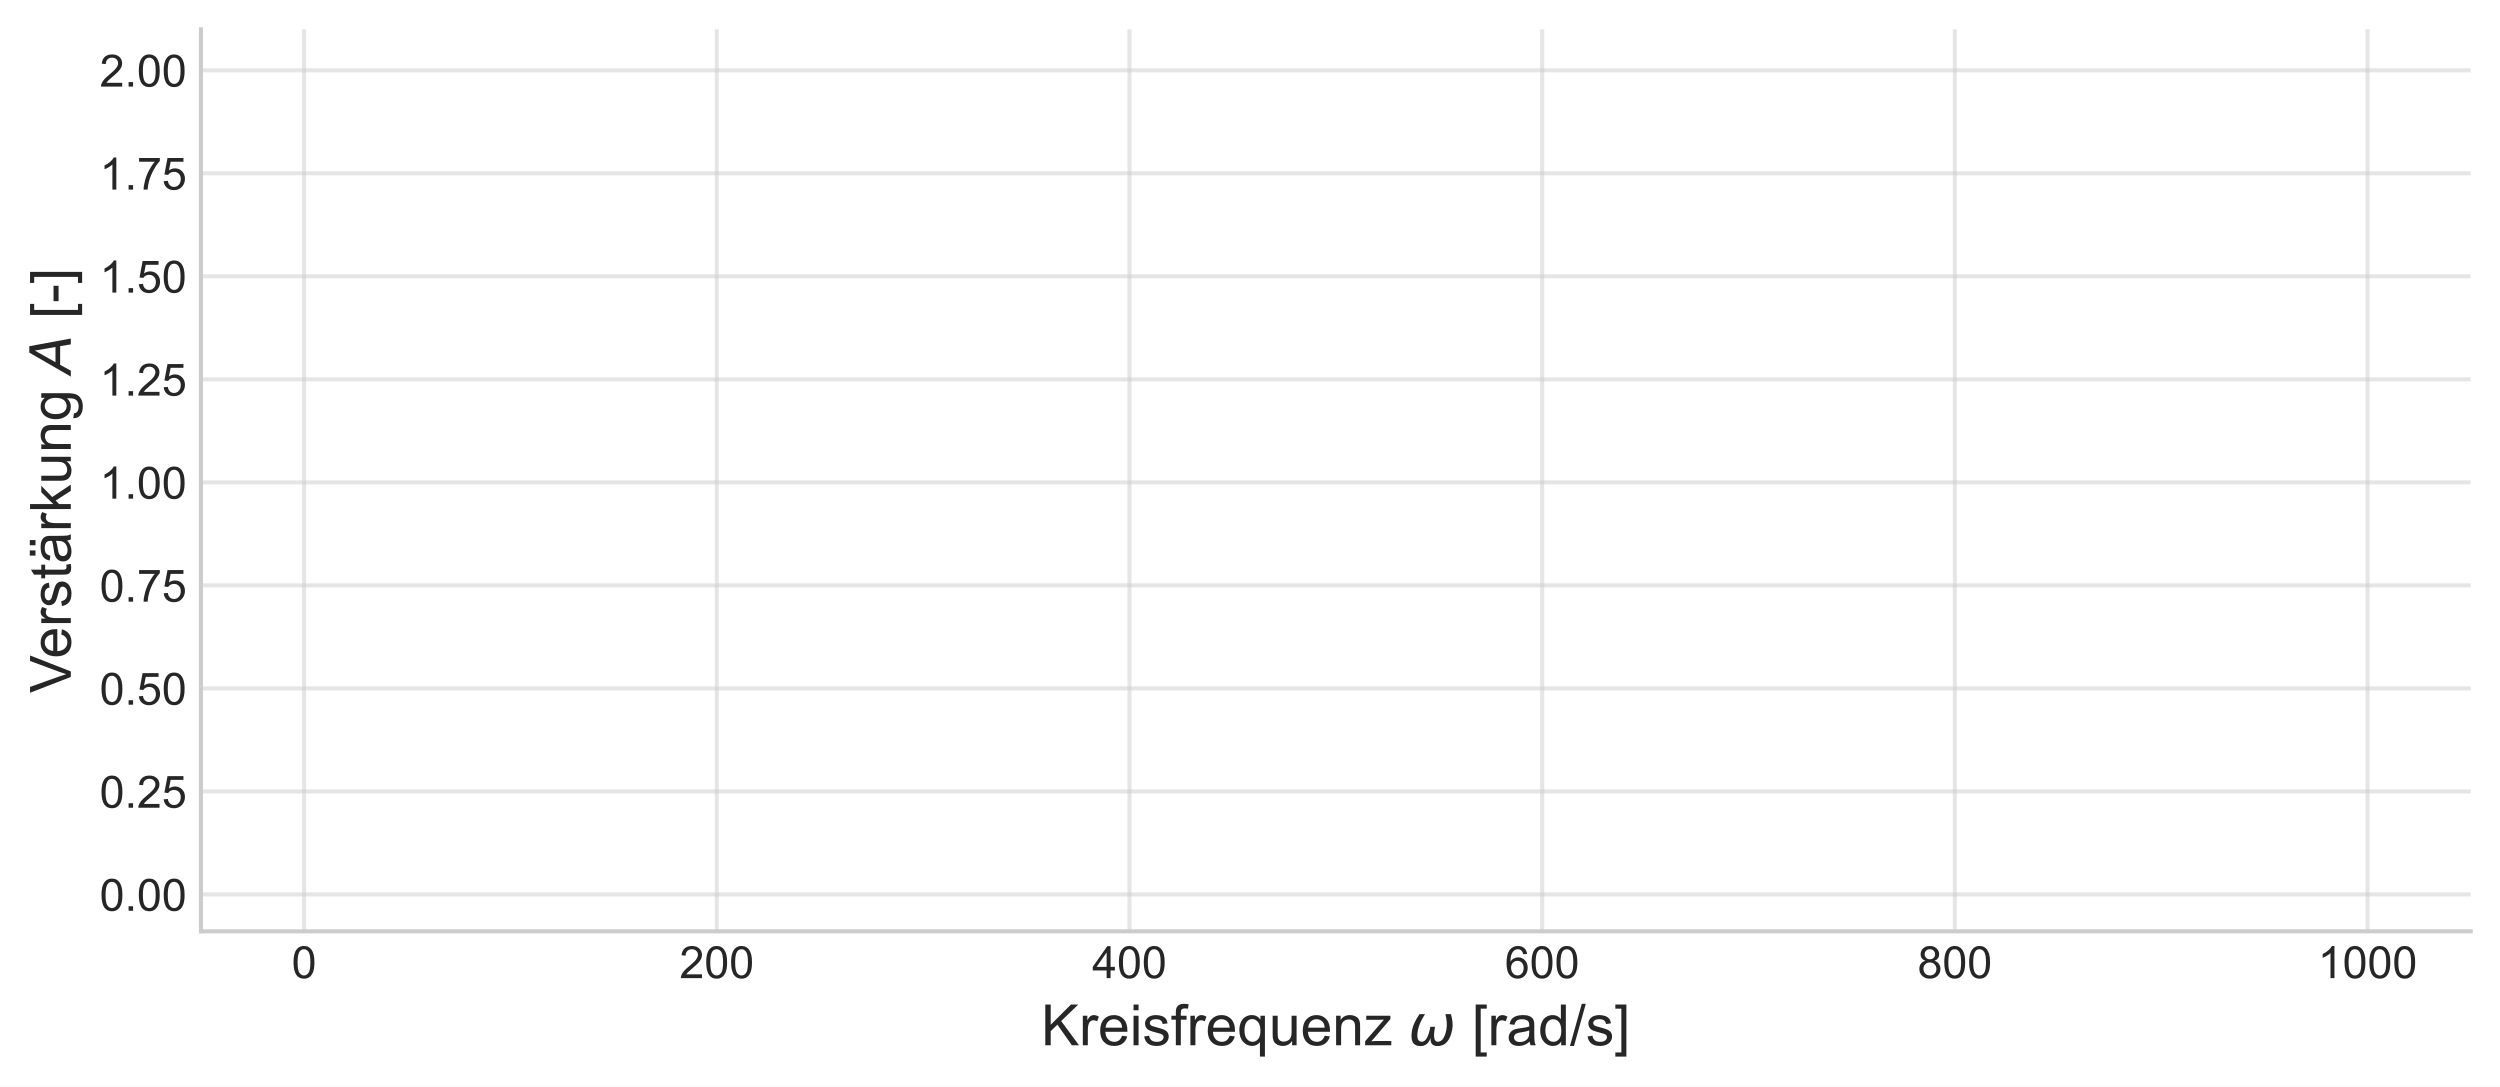
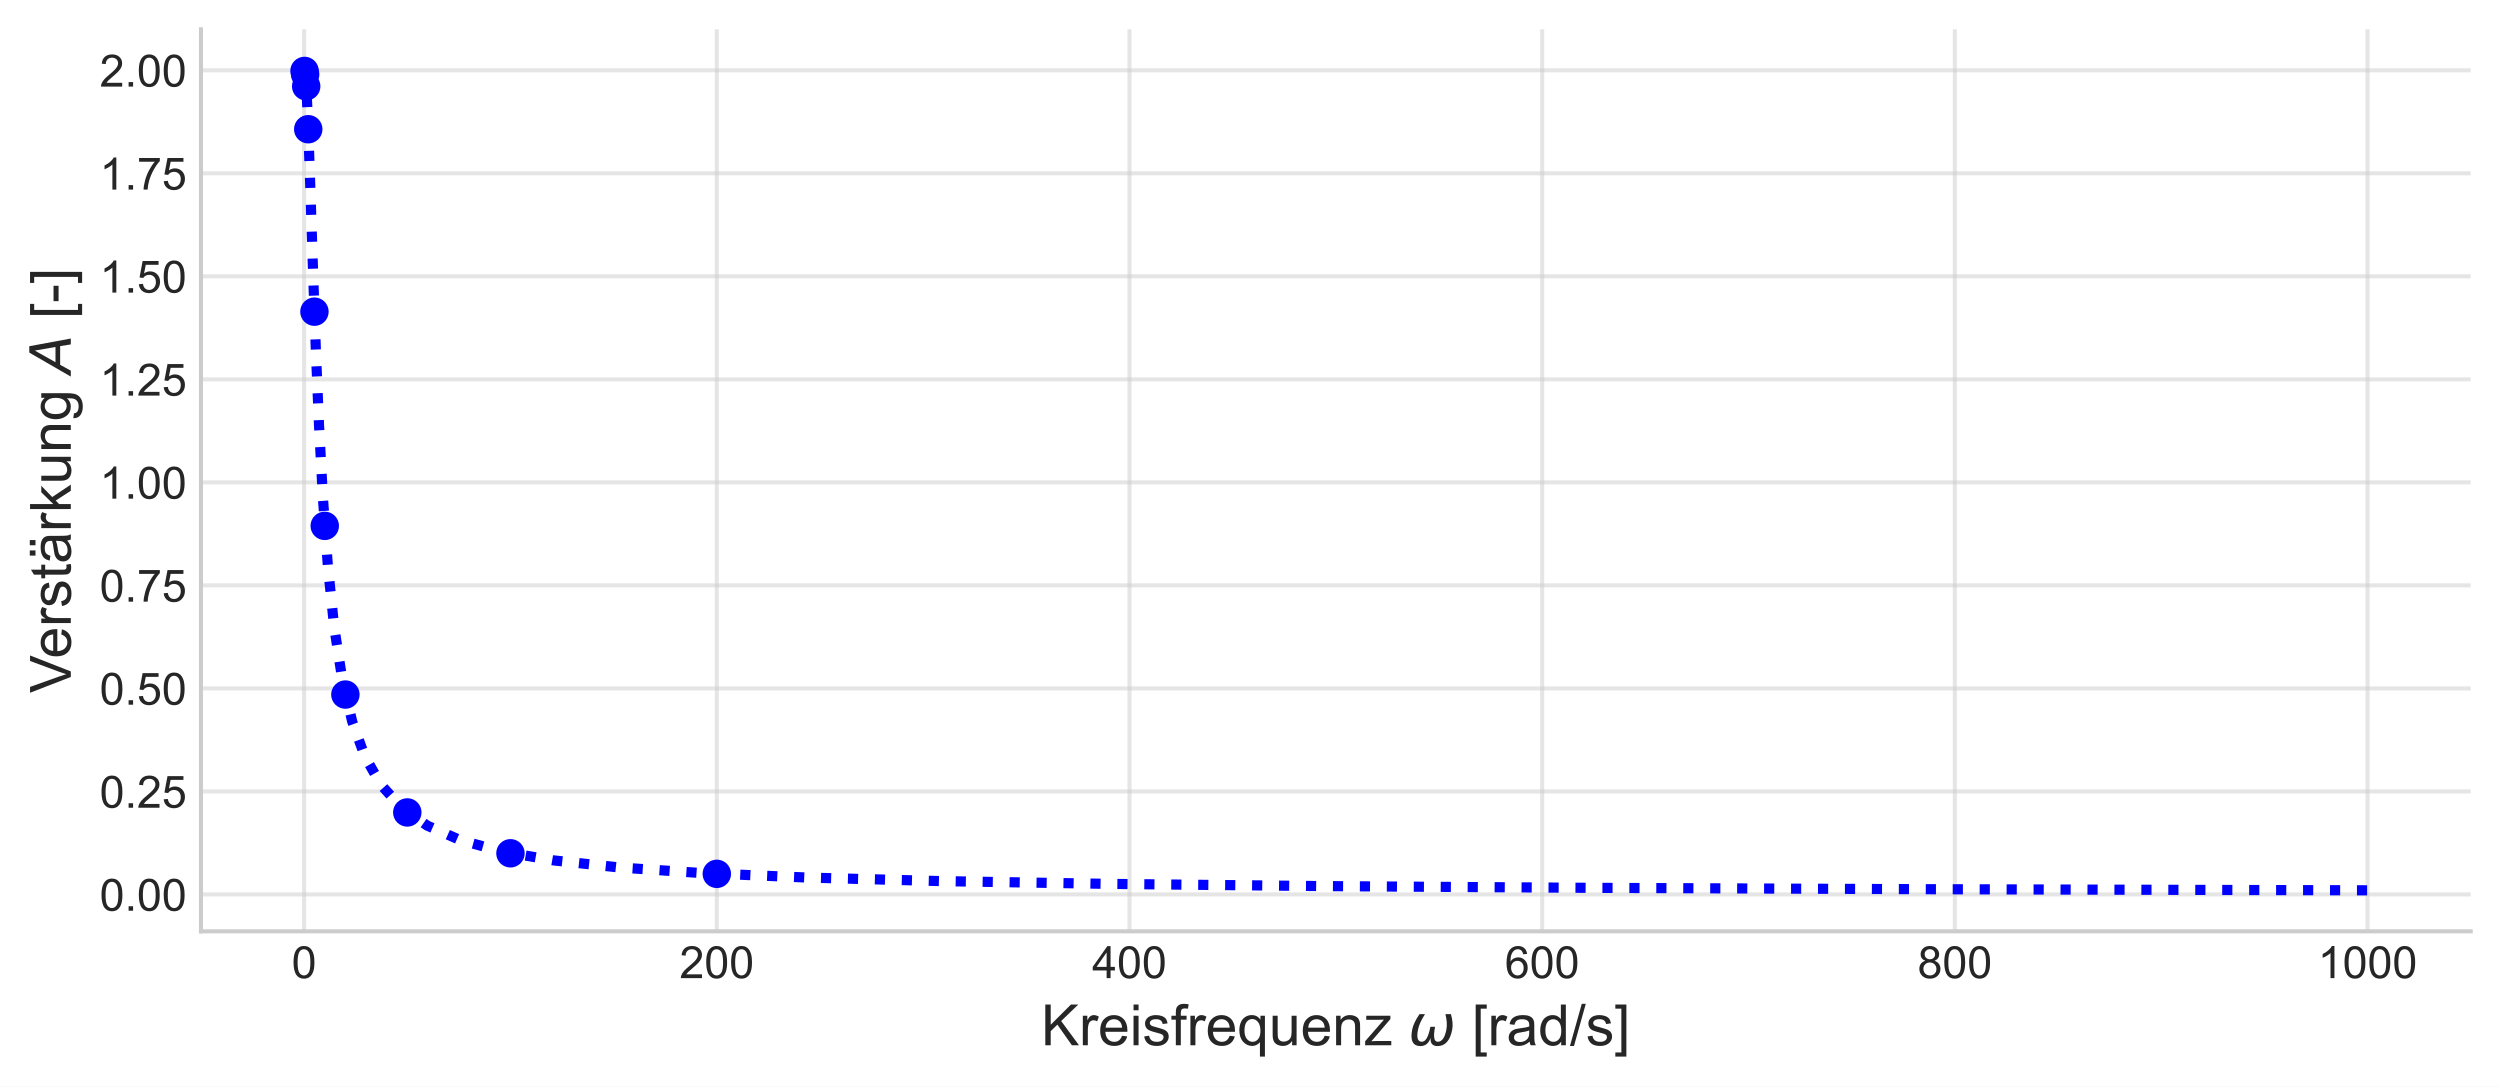
<svg xmlns="http://www.w3.org/2000/svg" xmlns:xlink="http://www.w3.org/1999/xlink" width="614.607pt" height="267.15pt" viewBox="0 0 614.607 267.15" version="1.1">
  <defs>
    <style type="text/css">*{stroke-linejoin: round; stroke-linecap: butt}</style>
  </defs>
  <g id="figure_1">
    <g id="patch_1">
      <path d="M 0 267.15  L 614.607 267.15  L 614.607 0  L 0 0  z " style="fill: #ffffff" />
    </g>
    <g id="axes_1">
      <g id="patch_2">
        <path d="M 49.407 228.96  L 607.407 228.96  L 607.407 7.2  L 49.407 7.2  z " style="fill: #ffffff" />
      </g>
      <g id="matplotlib.axis_1">
        <g id="xtick_1">
          <g id="line2d_1">
-             <path d="M 74.766 228.96  L 74.766 7.2  " clip-path="url(#p10d779b379)" style="fill: none; stroke: #cccccc; stroke-opacity: 0.5; stroke-linecap: round" />
+             <path d="M 74.766 228.96  L 74.766 7.2  " clip-path="url(#pabcff4f05e)" style="fill: none; stroke: #cccccc; stroke-opacity: 0.5; stroke-linecap: round" />
          </g>
          <g id="line2d_2" />
          <g id="text_1">
            <g style="fill: #262626" transform="translate(71.70708 240.4683) scale(0.11 -0.11)">
              <defs>
                <path id="ArialMT-13" d="M 266 2259  Q 266 3072 433 3567  Q 600 4063 929 4331  Q 1259 4600 1759 4600  Q 2128 4600 2406 4451  Q 2684 4303 2865 4023  Q 3047 3744 3150 3342  Q 3253 2941 3253 2259  Q 3253 1453 3087 958  Q 2922 463 2592 192  Q 2263 -78 1759 -78  Q 1097 -78 719 397  Q 266 969 266 2259  z M 844 2259  Q 844 1131 1108 757  Q 1372 384 1759 384  Q 2147 384 2411 759  Q 2675 1134 2675 2259  Q 2675 3391 2411 3762  Q 2147 4134 1753 4134  Q 1366 4134 1134 3806  Q 844 3388 844 2259  z " transform="scale(0.015625)" />
              </defs>
              <use xlink:href="#ArialMT-13" />
            </g>
          </g>
        </g>
        <g id="xtick_2">
          <g id="line2d_3">
-             <path d="M 176.221 228.96  L 176.221 7.2  " clip-path="url(#p10d779b379)" style="fill: none; stroke: #cccccc; stroke-opacity: 0.5; stroke-linecap: round" />
+             <path d="M 176.221 228.96  L 176.221 7.2  " clip-path="url(#pabcff4f05e)" style="fill: none; stroke: #cccccc; stroke-opacity: 0.5; stroke-linecap: round" />
          </g>
          <g id="line2d_4" />
          <g id="text_2">
            <g style="fill: #262626" transform="translate(167.0456 240.4683) scale(0.11 -0.11)">
              <defs>
                <path id="ArialMT-15" d="M 3222 541  L 3222 0  L 194 0  Q 188 203 259 391  Q 375 700 629 1000  Q 884 1300 1366 1694  Q 2113 2306 2375 2664  Q 2638 3022 2638 3341  Q 2638 3675 2398 3904  Q 2159 4134 1775 4134  Q 1369 4134 1125 3890  Q 881 3647 878 3216  L 300 3275  Q 359 3922 746 4261  Q 1134 4600 1788 4600  Q 2447 4600 2831 4234  Q 3216 3869 3216 3328  Q 3216 3053 3103 2787  Q 2991 2522 2730 2228  Q 2469 1934 1863 1422  Q 1356 997 1212 845  Q 1069 694 975 541  L 3222 541  z " transform="scale(0.015625)" />
              </defs>
              <use xlink:href="#ArialMT-15" />
              <use xlink:href="#ArialMT-13" transform="translate(55.60938 0)" />
              <use xlink:href="#ArialMT-13" transform="translate(111.2188 0)" />
            </g>
          </g>
        </g>
        <g id="xtick_3">
          <g id="line2d_5">
-             <path d="M 277.677 228.96  L 277.677 7.2  " clip-path="url(#p10d779b379)" style="fill: none; stroke: #cccccc; stroke-opacity: 0.5; stroke-linecap: round" />
+             <path d="M 277.677 228.96  L 277.677 7.2  " clip-path="url(#pabcff4f05e)" style="fill: none; stroke: #cccccc; stroke-opacity: 0.5; stroke-linecap: round" />
          </g>
          <g id="line2d_6" />
          <g id="text_3">
            <g style="fill: #262626" transform="translate(268.5012 240.4683) scale(0.11 -0.11)">
              <defs>
                <path id="ArialMT-17" d="M 2069 0  L 2069 1097  L 81 1097  L 81 1613  L 2172 4581  L 2631 4581  L 2631 1613  L 3250 1613  L 3250 1097  L 2631 1097  L 2631 0  L 2069 0  z M 2069 1613  L 2069 3678  L 634 1613  L 2069 1613  z " transform="scale(0.015625)" />
              </defs>
              <use xlink:href="#ArialMT-17" />
              <use xlink:href="#ArialMT-13" transform="translate(55.60938 0)" />
              <use xlink:href="#ArialMT-13" transform="translate(111.2188 0)" />
            </g>
          </g>
        </g>
        <g id="xtick_4">
          <g id="line2d_7">
-             <path d="M 379.132 228.96  L 379.132 7.2  " clip-path="url(#p10d779b379)" style="fill: none; stroke: #cccccc; stroke-opacity: 0.5; stroke-linecap: round" />
+             <path d="M 379.132 228.96  L 379.132 7.2  " clip-path="url(#pabcff4f05e)" style="fill: none; stroke: #cccccc; stroke-opacity: 0.5; stroke-linecap: round" />
          </g>
          <g id="line2d_8" />
          <g id="text_4">
            <g style="fill: #262626" transform="translate(369.9567 240.4683) scale(0.11 -0.11)">
              <defs>
                <path id="ArialMT-19" d="M 3184 3459  L 2625 3416  Q 2550 3747 2413 3897  Q 2184 4138 1850 4138  Q 1581 4138 1378 3988  Q 1113 3794 959 3422  Q 806 3050 800 2363  Q 1003 2672 1297 2822  Q 1591 2972 1913 2972  Q 2475 2972 2870 2558  Q 3266 2144 3266 1488  Q 3266 1056 3080 686  Q 2894 316 2569 119  Q 2244 -78 1831 -78  Q 1128 -78 684 439  Q 241 956 241 2144  Q 241 3472 731 4075  Q 1159 4600 1884 4600  Q 2425 4600 2770 4297  Q 3116 3994 3184 3459  z M 888 1484  Q 888 1194 1011 928  Q 1134 663 1356 523  Q 1578 384 1822 384  Q 2178 384 2434 671  Q 2691 959 2691 1453  Q 2691 1928 2437 2201  Q 2184 2475 1800 2475  Q 1419 2475 1153 2201  Q 888 1928 888 1484  z " transform="scale(0.015625)" />
              </defs>
              <use xlink:href="#ArialMT-19" />
              <use xlink:href="#ArialMT-13" transform="translate(55.60938 0)" />
              <use xlink:href="#ArialMT-13" transform="translate(111.2188 0)" />
            </g>
          </g>
        </g>
        <g id="xtick_5">
          <g id="line2d_9">
-             <path d="M 480.588 228.96  L 480.588 7.2  " clip-path="url(#p10d779b379)" style="fill: none; stroke: #cccccc; stroke-opacity: 0.5; stroke-linecap: round" />
+             <path d="M 480.588 228.96  L 480.588 7.2  " clip-path="url(#pabcff4f05e)" style="fill: none; stroke: #cccccc; stroke-opacity: 0.5; stroke-linecap: round" />
          </g>
          <g id="line2d_10" />
          <g id="text_5">
            <g style="fill: #262626" transform="translate(471.4123 240.4683) scale(0.11 -0.11)">
              <defs>
                <path id="ArialMT-1b" d="M 1131 2484  Q 781 2613 612 2850  Q 444 3088 444 3419  Q 444 3919 803 4259  Q 1163 4600 1759 4600  Q 2359 4600 2725 4251  Q 3091 3903 3091 3403  Q 3091 3084 2923 2848  Q 2756 2613 2416 2484  Q 2838 2347 3058 2040  Q 3278 1734 3278 1309  Q 3278 722 2862 322  Q 2447 -78 1769 -78  Q 1091 -78 675 323  Q 259 725 259 1325  Q 259 1772 486 2073  Q 713 2375 1131 2484  z M 1019 3438  Q 1019 3113 1228 2906  Q 1438 2700 1772 2700  Q 2097 2700 2305 2904  Q 2513 3109 2513 3406  Q 2513 3716 2298 3927  Q 2084 4138 1766 4138  Q 1444 4138 1231 3931  Q 1019 3725 1019 3438  z M 838 1322  Q 838 1081 952 856  Q 1066 631 1291 507  Q 1516 384 1775 384  Q 2178 384 2440 643  Q 2703 903 2703 1303  Q 2703 1709 2433 1975  Q 2163 2241 1756 2241  Q 1359 2241 1098 1978  Q 838 1716 838 1322  z " transform="scale(0.015625)" />
              </defs>
              <use xlink:href="#ArialMT-1b" />
              <use xlink:href="#ArialMT-13" transform="translate(55.60938 0)" />
              <use xlink:href="#ArialMT-13" transform="translate(111.2188 0)" />
            </g>
          </g>
        </g>
        <g id="xtick_6">
          <g id="line2d_11">
-             <path d="M 582.043 228.96  L 582.043 7.2  " clip-path="url(#p10d779b379)" style="fill: none; stroke: #cccccc; stroke-opacity: 0.5; stroke-linecap: round" />
+             <path d="M 582.043 228.96  L 582.043 7.2  " clip-path="url(#pabcff4f05e)" style="fill: none; stroke: #cccccc; stroke-opacity: 0.5; stroke-linecap: round" />
          </g>
          <g id="line2d_12" />
          <g id="text_6">
            <g style="fill: #262626" transform="translate(569.8093 240.4683) scale(0.11 -0.11)">
              <defs>
                <path id="ArialMT-14" d="M 2384 0  L 1822 0  L 1822 3584  Q 1619 3391 1289 3197  Q 959 3003 697 2906  L 697 3450  Q 1169 3672 1522 3987  Q 1875 4303 2022 4600  L 2384 4600  L 2384 0  z " transform="scale(0.015625)" />
              </defs>
              <use xlink:href="#ArialMT-14" />
              <use xlink:href="#ArialMT-13" transform="translate(55.60938 0)" />
              <use xlink:href="#ArialMT-13" transform="translate(111.2188 0)" />
              <use xlink:href="#ArialMT-13" transform="translate(166.8281 0)" />
            </g>
          </g>
        </g>
        <g id="text_7">
          <g style="fill: #262626" transform="translate(255.957 257.0032) scale(0.14 -0.14)">
            <defs>
              <path id="ArialMT-2e" d="M 469 0  L 469 4581  L 1075 4581  L 1075 2309  L 3350 4581  L 4172 4581  L 2250 2725  L 4256 0  L 3456 0  L 1825 2319  L 1075 1588  L 1075 0  L 469 0  z " transform="scale(0.015625)" />
              <path id="ArialMT-55" d="M 416 0  L 416 3319  L 922 3319  L 922 2816  Q 1116 3169 1280 3281  Q 1444 3394 1641 3394  Q 1925 3394 2219 3213  L 2025 2691  Q 1819 2813 1613 2813  Q 1428 2813 1281 2702  Q 1134 2591 1072 2394  Q 978 2094 978 1738  L 978 0  L 416 0  z " transform="scale(0.015625)" />
              <path id="ArialMT-48" d="M 2694 1069  L 3275 997  Q 3138 488 2766 206  Q 2394 -75 1816 -75  Q 1088 -75 661 373  Q 234 822 234 1631  Q 234 2469 665 2931  Q 1097 3394 1784 3394  Q 2450 3394 2872 2941  Q 3294 2488 3294 1666  Q 3294 1616 3291 1516  L 816 1516  Q 847 969 1125 678  Q 1403 388 1819 388  Q 2128 388 2347 550  Q 2566 713 2694 1069  z M 847 1978  L 2700 1978  Q 2663 2397 2488 2606  Q 2219 2931 1791 2931  Q 1403 2931 1139 2672  Q 875 2413 847 1978  z " transform="scale(0.015625)" />
              <path id="ArialMT-4c" d="M 425 3934  L 425 4581  L 988 4581  L 988 3934  L 425 3934  z M 425 0  L 425 3319  L 988 3319  L 988 0  L 425 0  z " transform="scale(0.015625)" />
              <path id="ArialMT-56" d="M 197 991  L 753 1078  Q 800 744 1014 566  Q 1228 388 1613 388  Q 2000 388 2187 545  Q 2375 703 2375 916  Q 2375 1106 2209 1216  Q 2094 1291 1634 1406  Q 1016 1563 777 1677  Q 538 1791 414 1992  Q 291 2194 291 2438  Q 291 2659 392 2848  Q 494 3038 669 3163  Q 800 3259 1026 3326  Q 1253 3394 1513 3394  Q 1903 3394 2198 3281  Q 2494 3169 2634 2976  Q 2775 2784 2828 2463  L 2278 2388  Q 2241 2644 2061 2787  Q 1881 2931 1553 2931  Q 1166 2931 1000 2803  Q 834 2675 834 2503  Q 834 2394 903 2306  Q 972 2216 1119 2156  Q 1203 2125 1616 2013  Q 2213 1853 2448 1751  Q 2684 1650 2818 1456  Q 2953 1263 2953 975  Q 2953 694 2789 445  Q 2625 197 2315 61  Q 2006 -75 1616 -75  Q 969 -75 630 194  Q 291 463 197 991  z " transform="scale(0.015625)" />
              <path id="ArialMT-49" d="M 556 0  L 556 2881  L 59 2881  L 59 3319  L 556 3319  L 556 3672  Q 556 4006 616 4169  Q 697 4388 901 4523  Q 1106 4659 1475 4659  Q 1713 4659 2000 4603  L 1916 4113  Q 1741 4144 1584 4144  Q 1328 4144 1222 4034  Q 1116 3925 1116 3625  L 1116 3319  L 1763 3319  L 1763 2881  L 1116 2881  L 1116 0  L 556 0  z " transform="scale(0.015625)" />
              <path id="ArialMT-54" d="M 2538 -1272  L 2538 353  Q 2406 169 2170 47  Q 1934 -75 1669 -75  Q 1078 -75 651 397  Q 225 869 225 1691  Q 225 2191 398 2587  Q 572 2984 901 3189  Q 1231 3394 1625 3394  Q 2241 3394 2594 2875  L 2594 3319  L 3100 3319  L 3100 -1272  L 2538 -1272  z M 803 1669  Q 803 1028 1072 708  Q 1341 388 1716 388  Q 2075 388 2334 692  Q 2594 997 2594 1619  Q 2594 2281 2320 2615  Q 2047 2950 1678 2950  Q 1313 2950 1058 2639  Q 803 2328 803 1669  z " transform="scale(0.015625)" />
              <path id="ArialMT-58" d="M 2597 0  L 2597 488  Q 2209 -75 1544 -75  Q 1250 -75 995 37  Q 741 150 617 320  Q 494 491 444 738  Q 409 903 409 1263  L 409 3319  L 972 3319  L 972 1478  Q 972 1038 1006 884  Q 1059 663 1231 536  Q 1403 409 1656 409  Q 1909 409 2131 539  Q 2353 669 2445 892  Q 2538 1116 2538 1541  L 2538 3319  L 3100 3319  L 3100 0  L 2597 0  z " transform="scale(0.015625)" />
              <path id="ArialMT-51" d="M 422 0  L 422 3319  L 928 3319  L 928 2847  Q 1294 3394 1984 3394  Q 2284 3394 2536 3286  Q 2788 3178 2913 3003  Q 3038 2828 3088 2588  Q 3119 2431 3119 2041  L 3119 0  L 2556 0  L 2556 2019  Q 2556 2363 2490 2533  Q 2425 2703 2258 2804  Q 2091 2906 1866 2906  Q 1506 2906 1245 2678  Q 984 2450 984 1813  L 984 0  L 422 0  z " transform="scale(0.015625)" />
              <path id="ArialMT-5d" d="M 125 0  L 125 456  L 2238 2881  Q 1878 2863 1603 2863  L 250 2863  L 250 3319  L 2963 3319  L 2963 2947  L 1166 841  L 819 456  Q 1197 484 1528 484  L 3063 484  L 3063 0  L 125 0  z " transform="scale(0.015625)" />
              <path id="ArialMT-3" transform="scale(0.015625)" />
              <path id="DejaVuSans-Oblique-35d" d="M 1369 -91  Q 72 -91 434 1766  Q 575 2500 1256 3500  L 1875 3500  Q 1231 2500 1088 1750  Q 819 397 1519 397  Q 2166 397 2478 2078  L 3009 2078  Q 2669 388 3316 397  Q 4013 403 4275 1750  Q 4419 2500 4169 3500  L 4788 3500  Q 5075 2500 4934 1766  Q 4578 -94 3278 -91  Q 2428 -88 2503 844  Q 2194 -91 1369 -91  z " transform="scale(0.015625)" />
              <path id="ArialMT-3e" d="M 434 -1272  L 434 4581  L 1675 4581  L 1675 4116  L 997 4116  L 997 -806  L 1675 -806  L 1675 -1272  L 434 -1272  z " transform="scale(0.015625)" />
              <path id="ArialMT-44" d="M 2588 409  Q 2275 144 1986 34  Q 1697 -75 1366 -75  Q 819 -75 525 192  Q 231 459 231 875  Q 231 1119 342 1320  Q 453 1522 633 1644  Q 813 1766 1038 1828  Q 1203 1872 1538 1913  Q 2219 1994 2541 2106  Q 2544 2222 2544 2253  Q 2544 2597 2384 2738  Q 2169 2928 1744 2928  Q 1347 2928 1158 2789  Q 969 2650 878 2297  L 328 2372  Q 403 2725 575 2942  Q 747 3159 1072 3276  Q 1397 3394 1825 3394  Q 2250 3394 2515 3294  Q 2781 3194 2906 3042  Q 3031 2891 3081 2659  Q 3109 2516 3109 2141  L 3109 1391  Q 3109 606 3145 398  Q 3181 191 3288 0  L 2700 0  Q 2613 175 2588 409  z M 2541 1666  Q 2234 1541 1622 1453  Q 1275 1403 1131 1340  Q 988 1278 909 1158  Q 831 1038 831 891  Q 831 666 1001 516  Q 1172 366 1500 366  Q 1825 366 2078 508  Q 2331 650 2450 897  Q 2541 1088 2541 1459  L 2541 1666  z " transform="scale(0.015625)" />
              <path id="ArialMT-47" d="M 2575 0  L 2575 419  Q 2259 -75 1647 -75  Q 1250 -75 917 144  Q 584 363 401 755  Q 219 1147 219 1656  Q 219 2153 384 2558  Q 550 2963 881 3178  Q 1213 3394 1622 3394  Q 1922 3394 2156 3267  Q 2391 3141 2538 2938  L 2538 4581  L 3097 4581  L 3097 0  L 2575 0  z M 797 1656  Q 797 1019 1065 703  Q 1334 388 1700 388  Q 2069 388 2326 689  Q 2584 991 2584 1609  Q 2584 2291 2321 2609  Q 2059 2928 1675 2928  Q 1300 2928 1048 2622  Q 797 2316 797 1656  z " transform="scale(0.015625)" />
              <path id="ArialMT-12" d="M 0 -78  L 1328 4659  L 1778 4659  L 453 -78  L 0 -78  z " transform="scale(0.015625)" />
              <path id="ArialMT-40" d="M 1363 -1272  L 122 -1272  L 122 -806  L 800 -806  L 800 4116  L 122 4116  L 122 4581  L 1363 4581  L 1363 -1272  z " transform="scale(0.015625)" />
            </defs>
            <use xlink:href="#ArialMT-2e" transform="translate(0 0.203125)" />
            <use xlink:href="#ArialMT-55" transform="translate(66.69922 0.203125)" />
            <use xlink:href="#ArialMT-48" transform="translate(100 0.203125)" />
            <use xlink:href="#ArialMT-4c" transform="translate(155.6152 0.203125)" />
            <use xlink:href="#ArialMT-56" transform="translate(177.832 0.203125)" />
            <use xlink:href="#ArialMT-49" transform="translate(227.832 0.203125)" />
            <use xlink:href="#ArialMT-55" transform="translate(255.6152 0.203125)" />
            <use xlink:href="#ArialMT-48" transform="translate(288.916 0.203125)" />
            <use xlink:href="#ArialMT-54" transform="translate(344.5312 0.203125)" />
            <use xlink:href="#ArialMT-58" transform="translate(400.1465 0.203125)" />
            <use xlink:href="#ArialMT-48" transform="translate(455.7617 0.203125)" />
            <use xlink:href="#ArialMT-51" transform="translate(511.377 0.203125)" />
            <use xlink:href="#ArialMT-5d" transform="translate(566.9922 0.203125)" />
            <use xlink:href="#ArialMT-3" transform="translate(616.9922 0.203125)" />
            <use xlink:href="#DejaVuSans-Oblique-35d" transform="translate(644.7754 0.203125)" />
            <use xlink:href="#ArialMT-3" transform="translate(728.5156 0.203125)" />
            <use xlink:href="#ArialMT-3e" transform="translate(756.2988 0.203125)" />
            <use xlink:href="#ArialMT-55" transform="translate(784.082 0.203125)" />
            <use xlink:href="#ArialMT-44" transform="translate(817.3828 0.203125)" />
            <use xlink:href="#ArialMT-47" transform="translate(872.998 0.203125)" />
            <use xlink:href="#ArialMT-12" transform="translate(928.6133 0.203125)" />
            <use xlink:href="#ArialMT-56" transform="translate(956.3965 0.203125)" />
            <use xlink:href="#ArialMT-40" transform="translate(1006.396 0.203125)" />
          </g>
        </g>
      </g>
      <g id="matplotlib.axis_2">
        <g id="ytick_1">
          <g id="line2d_13">
-             <path d="M 49.407 219.893  L 607.407 219.893  " clip-path="url(#p10d779b379)" style="fill: none; stroke: #cccccc; stroke-opacity: 0.5; stroke-linecap: round" />
+             <path d="M 49.407 219.893  L 607.407 219.893  " clip-path="url(#pabcff4f05e)" style="fill: none; stroke: #cccccc; stroke-opacity: 0.5; stroke-linecap: round" />
          </g>
          <g id="line2d_14" />
          <g id="text_8">
            <g style="fill: #262626" transform="translate(24.5 223.8972) scale(0.11 -0.11)">
              <defs>
                <path id="ArialMT-11" d="M 581 0  L 581 641  L 1222 641  L 1222 0  L 581 0  z " transform="scale(0.015625)" />
              </defs>
              <use xlink:href="#ArialMT-13" />
              <use xlink:href="#ArialMT-11" transform="translate(55.60938 0)" />
              <use xlink:href="#ArialMT-13" transform="translate(83.39062 0)" />
              <use xlink:href="#ArialMT-13" transform="translate(139 0)" />
            </g>
          </g>
        </g>
        <g id="ytick_2">
          <g id="line2d_15">
-             <path d="M 49.407 194.566  L 607.407 194.566  " clip-path="url(#p10d779b379)" style="fill: none; stroke: #cccccc; stroke-opacity: 0.5; stroke-linecap: round" />
+             <path d="M 49.407 194.566  L 607.407 194.566  " clip-path="url(#pabcff4f05e)" style="fill: none; stroke: #cccccc; stroke-opacity: 0.5; stroke-linecap: round" />
          </g>
          <g id="line2d_16" />
          <g id="text_9">
            <g style="fill: #262626" transform="translate(24.5 198.5705) scale(0.11 -0.11)">
              <defs>
                <path id="ArialMT-18" d="M 266 1200  L 856 1250  Q 922 819 1161 601  Q 1400 384 1738 384  Q 2144 384 2425 690  Q 2706 997 2706 1503  Q 2706 1984 2436 2262  Q 2166 2541 1728 2541  Q 1456 2541 1237 2417  Q 1019 2294 894 2097  L 366 2166  L 809 4519  L 3088 4519  L 3088 3981  L 1259 3981  L 1013 2750  Q 1425 3038 1878 3038  Q 2478 3038 2890 2622  Q 3303 2206 3303 1553  Q 3303 931 2941 478  Q 2500 -78 1738 -78  Q 1113 -78 717 272  Q 322 622 266 1200  z " transform="scale(0.015625)" />
              </defs>
              <use xlink:href="#ArialMT-13" />
              <use xlink:href="#ArialMT-11" transform="translate(55.60938 0)" />
              <use xlink:href="#ArialMT-15" transform="translate(83.39062 0)" />
              <use xlink:href="#ArialMT-18" transform="translate(139 0)" />
            </g>
          </g>
        </g>
        <g id="ytick_3">
          <g id="line2d_17">
-             <path d="M 49.407 169.24  L 607.407 169.24  " clip-path="url(#p10d779b379)" style="fill: none; stroke: #cccccc; stroke-opacity: 0.5; stroke-linecap: round" />
+             <path d="M 49.407 169.24  L 607.407 169.24  " clip-path="url(#pabcff4f05e)" style="fill: none; stroke: #cccccc; stroke-opacity: 0.5; stroke-linecap: round" />
          </g>
          <g id="line2d_18" />
          <g id="text_10">
            <g style="fill: #262626" transform="translate(24.5 173.2438) scale(0.11 -0.11)">
              <use xlink:href="#ArialMT-13" />
              <use xlink:href="#ArialMT-11" transform="translate(55.60938 0)" />
              <use xlink:href="#ArialMT-18" transform="translate(83.39062 0)" />
              <use xlink:href="#ArialMT-13" transform="translate(139 0)" />
            </g>
          </g>
        </g>
        <g id="ytick_4">
          <g id="line2d_19">
-             <path d="M 49.407 143.913  L 607.407 143.913  " clip-path="url(#p10d779b379)" style="fill: none; stroke: #cccccc; stroke-opacity: 0.5; stroke-linecap: round" />
+             <path d="M 49.407 143.913  L 607.407 143.913  " clip-path="url(#pabcff4f05e)" style="fill: none; stroke: #cccccc; stroke-opacity: 0.5; stroke-linecap: round" />
          </g>
          <g id="line2d_20" />
          <g id="text_11">
            <g style="fill: #262626" transform="translate(24.5 147.9172) scale(0.11 -0.11)">
              <defs>
                <path id="ArialMT-1a" d="M 303 3981  L 303 4522  L 3269 4522  L 3269 4084  Q 2831 3619 2401 2847  Q 1972 2075 1738 1259  Q 1569 684 1522 0  L 944 0  Q 953 541 1156 1306  Q 1359 2072 1739 2783  Q 2119 3494 2547 3981  L 303 3981  z " transform="scale(0.015625)" />
              </defs>
              <use xlink:href="#ArialMT-13" />
              <use xlink:href="#ArialMT-11" transform="translate(55.60938 0)" />
              <use xlink:href="#ArialMT-1a" transform="translate(83.39062 0)" />
              <use xlink:href="#ArialMT-18" transform="translate(139 0)" />
            </g>
          </g>
        </g>
        <g id="ytick_5">
          <g id="line2d_21">
-             <path d="M 49.407 118.586  L 607.407 118.586  " clip-path="url(#p10d779b379)" style="fill: none; stroke: #cccccc; stroke-opacity: 0.5; stroke-linecap: round" />
+             <path d="M 49.407 118.586  L 607.407 118.586  " clip-path="url(#pabcff4f05e)" style="fill: none; stroke: #cccccc; stroke-opacity: 0.5; stroke-linecap: round" />
          </g>
          <g id="line2d_22" />
          <g id="text_12">
            <g style="fill: #262626" transform="translate(24.5 122.5905) scale(0.11 -0.11)">
              <use xlink:href="#ArialMT-14" />
              <use xlink:href="#ArialMT-11" transform="translate(55.60938 0)" />
              <use xlink:href="#ArialMT-13" transform="translate(83.39062 0)" />
              <use xlink:href="#ArialMT-13" transform="translate(139 0)" />
            </g>
          </g>
        </g>
        <g id="ytick_6">
          <g id="line2d_23">
-             <path d="M 49.407 93.26  L 607.407 93.26  " clip-path="url(#p10d779b379)" style="fill: none; stroke: #cccccc; stroke-opacity: 0.5; stroke-linecap: round" />
+             <path d="M 49.407 93.26  L 607.407 93.26  " clip-path="url(#pabcff4f05e)" style="fill: none; stroke: #cccccc; stroke-opacity: 0.5; stroke-linecap: round" />
          </g>
          <g id="line2d_24" />
          <g id="text_13">
            <g style="fill: #262626" transform="translate(24.5 97.26379) scale(0.11 -0.11)">
              <use xlink:href="#ArialMT-14" />
              <use xlink:href="#ArialMT-11" transform="translate(55.60938 0)" />
              <use xlink:href="#ArialMT-15" transform="translate(83.39062 0)" />
              <use xlink:href="#ArialMT-18" transform="translate(139 0)" />
            </g>
          </g>
        </g>
        <g id="ytick_7">
          <g id="line2d_25">
-             <path d="M 49.407 67.933  L 607.407 67.933  " clip-path="url(#p10d779b379)" style="fill: none; stroke: #cccccc; stroke-opacity: 0.5; stroke-linecap: round" />
+             <path d="M 49.407 67.933  L 607.407 67.933  " clip-path="url(#pabcff4f05e)" style="fill: none; stroke: #cccccc; stroke-opacity: 0.5; stroke-linecap: round" />
          </g>
          <g id="line2d_26" />
          <g id="text_14">
            <g style="fill: #262626" transform="translate(24.5 71.93711) scale(0.11 -0.11)">
              <use xlink:href="#ArialMT-14" />
              <use xlink:href="#ArialMT-11" transform="translate(55.60938 0)" />
              <use xlink:href="#ArialMT-18" transform="translate(83.39062 0)" />
              <use xlink:href="#ArialMT-13" transform="translate(139 0)" />
            </g>
          </g>
        </g>
        <g id="ytick_8">
          <g id="line2d_27">
-             <path d="M 49.407 42.606  L 607.407 42.606  " clip-path="url(#p10d779b379)" style="fill: none; stroke: #cccccc; stroke-opacity: 0.5; stroke-linecap: round" />
+             <path d="M 49.407 42.606  L 607.407 42.606  " clip-path="url(#pabcff4f05e)" style="fill: none; stroke: #cccccc; stroke-opacity: 0.5; stroke-linecap: round" />
          </g>
          <g id="line2d_28" />
          <g id="text_15">
            <g style="fill: #262626" transform="translate(24.5 46.61043) scale(0.11 -0.11)">
              <use xlink:href="#ArialMT-14" />
              <use xlink:href="#ArialMT-11" transform="translate(55.60938 0)" />
              <use xlink:href="#ArialMT-1a" transform="translate(83.39062 0)" />
              <use xlink:href="#ArialMT-18" transform="translate(139 0)" />
            </g>
          </g>
        </g>
        <g id="ytick_9">
          <g id="line2d_29">
-             <path d="M 49.407 17.28  L 607.407 17.28  " clip-path="url(#p10d779b379)" style="fill: none; stroke: #cccccc; stroke-opacity: 0.5; stroke-linecap: round" />
+             <path d="M 49.407 17.28  L 607.407 17.28  " clip-path="url(#pabcff4f05e)" style="fill: none; stroke: #cccccc; stroke-opacity: 0.5; stroke-linecap: round" />
          </g>
          <g id="line2d_30" />
          <g id="text_16">
            <g style="fill: #262626" transform="translate(24.5 21.28374) scale(0.11 -0.11)">
              <use xlink:href="#ArialMT-15" />
              <use xlink:href="#ArialMT-11" transform="translate(55.60938 0)" />
              <use xlink:href="#ArialMT-13" transform="translate(83.39062 0)" />
              <use xlink:href="#ArialMT-13" transform="translate(139 0)" />
            </g>
          </g>
        </g>
        <g id="text_17">
          <g style="fill: #262626" transform="translate(17.42 170.37) rotate(-90) scale(0.14 -0.14)">
            <defs>
              <path id="ArialMT-39" d="M 1803 0  L 28 4581  L 684 4581  L 1875 1253  Q 2019 853 2116 503  Q 2222 878 2363 1253  L 3600 4581  L 4219 4581  L 2425 0  L 1803 0  z " transform="scale(0.015625)" />
              <path id="ArialMT-57" d="M 1650 503  L 1731 6  Q 1494 -44 1306 -44  Q 1000 -44 831 53  Q 663 150 594 308  Q 525 466 525 972  L 525 2881  L 113 2881  L 113 3319  L 525 3319  L 525 4141  L 1084 4478  L 1084 3319  L 1650 3319  L 1650 2881  L 1084 2881  L 1084 941  Q 1084 700 1114 631  Q 1144 563 1211 522  Q 1278 481 1403 481  Q 1497 481 1650 503  z " transform="scale(0.015625)" />
              <path id="ArialMT-6c" d="M 2588 409  Q 2275 144 1986 34  Q 1697 -75 1366 -75  Q 819 -75 525 192  Q 231 459 231 875  Q 231 1119 342 1320  Q 453 1522 633 1644  Q 813 1766 1038 1828  Q 1203 1872 1538 1913  Q 2219 1994 2541 2106  Q 2544 2222 2544 2253  Q 2544 2597 2384 2738  Q 2169 2928 1744 2928  Q 1347 2928 1158 2789  Q 969 2650 878 2297  L 328 2372  Q 403 2725 575 2942  Q 747 3159 1072 3276  Q 1397 3394 1825 3394  Q 2250 3394 2515 3294  Q 2781 3194 2906 3042  Q 3031 2891 3081 2659  Q 3109 2516 3109 2141  L 3109 1391  Q 3109 606 3145 398  Q 3181 191 3288 0  L 2700 0  Q 2613 175 2588 409  z M 2541 1666  Q 2234 1541 1622 1453  Q 1275 1403 1131 1340  Q 988 1278 909 1158  Q 831 1038 831 891  Q 831 666 1001 516  Q 1172 366 1500 366  Q 1825 366 2078 508  Q 2331 650 2450 897  Q 2541 1088 2541 1459  L 2541 1666  z M 885 3969  L 885 4609  L 1472 4609  L 1472 3969  L 885 3969  z M 2050 3969  L 2050 4609  L 2638 4609  L 2638 3969  L 2050 3969  z " transform="scale(0.015625)" />
              <path id="ArialMT-4e" d="M 425 0  L 425 4581  L 988 4581  L 988 1969  L 2319 3319  L 3047 3319  L 1778 2088  L 3175 0  L 2481 0  L 1384 1697  L 988 1316  L 988 0  L 425 0  z " transform="scale(0.015625)" />
              <path id="ArialMT-4a" d="M 319 -275  L 866 -356  Q 900 -609 1056 -725  Q 1266 -881 1628 -881  Q 2019 -881 2231 -725  Q 2444 -569 2519 -288  Q 2563 -116 2559 434  Q 2191 0 1641 0  Q 956 0 581 494  Q 206 988 206 1678  Q 206 2153 378 2554  Q 550 2956 876 3175  Q 1203 3394 1644 3394  Q 2231 3394 2613 2919  L 2613 3319  L 3131 3319  L 3131 450  Q 3131 -325 2973 -648  Q 2816 -972 2473 -1159  Q 2131 -1347 1631 -1347  Q 1038 -1347 672 -1080  Q 306 -813 319 -275  z M 784 1719  Q 784 1066 1043 766  Q 1303 466 1694 466  Q 2081 466 2343 764  Q 2606 1063 2606 1700  Q 2606 2309 2336 2618  Q 2066 2928 1684 2928  Q 1309 2928 1046 2623  Q 784 2319 784 1719  z " transform="scale(0.015625)" />
              <path id="DejaVuSans-Oblique-24" d="M 2356 4666  L 3072 4666  L 3938 0  L 3278 0  L 3084 1197  L 984 1197  L 325 0  L -341 0  L 2356 4666  z M 2584 4044  L 1275 1722  L 2988 1722  L 2584 4044  z " transform="scale(0.015625)" />
              <path id="ArialMT-10" d="M 203 1375  L 203 1941  L 1931 1941  L 1931 1375  L 203 1375  z " transform="scale(0.015625)" />
            </defs>
            <use xlink:href="#ArialMT-39" transform="translate(0 0.09375)" />
            <use xlink:href="#ArialMT-48" transform="translate(60.69922 0.09375)" />
            <use xlink:href="#ArialMT-55" transform="translate(116.3145 0.09375)" />
            <use xlink:href="#ArialMT-56" transform="translate(149.6152 0.09375)" />
            <use xlink:href="#ArialMT-57" transform="translate(199.6152 0.09375)" />
            <use xlink:href="#ArialMT-6c" transform="translate(227.3984 0.09375)" />
            <use xlink:href="#ArialMT-55" transform="translate(283.0137 0.09375)" />
            <use xlink:href="#ArialMT-4e" transform="translate(316.3145 0.09375)" />
            <use xlink:href="#ArialMT-58" transform="translate(366.3145 0.09375)" />
            <use xlink:href="#ArialMT-51" transform="translate(421.9297 0.09375)" />
            <use xlink:href="#ArialMT-4a" transform="translate(477.5449 0.09375)" />
            <use xlink:href="#ArialMT-3" transform="translate(533.1602 0.09375)" />
            <use xlink:href="#DejaVuSans-Oblique-24" transform="translate(560.9434 0.09375)" />
            <use xlink:href="#ArialMT-3" transform="translate(629.3516 0.09375)" />
            <use xlink:href="#ArialMT-3e" transform="translate(657.1348 0.09375)" />
            <use xlink:href="#ArialMT-10" transform="translate(684.918 0.09375)" />
            <use xlink:href="#ArialMT-40" transform="translate(718.2188 0.09375)" />
          </g>
        </g>
      </g>
      <g id="line2d_31">
-         <path d="M 74.771 17.28  L 74.772 17.28  L 74.774 17.281  L 74.776 17.281  L 74.779 17.282  L 74.782 17.284  L 74.786 17.286  L 74.792 17.29  L 74.799 17.297  L 74.808 17.307  L 74.819 17.324  L 74.833 17.351  L 74.851 17.393  L 74.873 17.462  L 74.902 17.571  L 74.938 17.745  L 74.983 18.022  L 75.041 18.463  L 75.114 19.164  L 75.206 20.269  L 75.323 22  L 75.47 24.677  L 75.657 28.744  L 75.893 34.753  L 76.192 43.289  L 76.57 54.787  L 77.048 69.268  L 77.652 86.148  L 78.416 104.289  L 79.383 122.349  L 80.606 139.188  L 82.153 154.1  L 84.11 166.817  L 86.585 177.381  L 89.715 186.002  L 93.675 192.957  L 98.683 198.526  L 105.018 202.965  L 113.03 206.492  L 123.165 209.29  L 135.984 211.506  L 152.197 213.26  L 172.706 214.648  L 198.646 215.745  L 231.456 216.614  L 272.956 217.3  L 325.448 217.843  L 391.842 218.272  L 475.822 218.612  L 582.043 218.88  " clip-path="url(#p10d779b379)" style="fill: none; stroke-dasharray: 2.5,4.125; stroke-dashoffset: 0; stroke: #0000ff; stroke-opacity: 0; stroke-width: 2.5" />
+         <path d="M 74.771 17.28  L 74.772 17.28  L 74.774 17.281  L 74.776 17.281  L 74.779 17.282  L 74.782 17.284  L 74.786 17.286  L 74.792 17.29  L 74.799 17.297  L 74.808 17.307  L 74.819 17.324  L 74.833 17.351  L 74.851 17.393  L 74.873 17.462  L 74.902 17.571  L 74.938 17.745  L 74.983 18.022  L 75.041 18.463  L 75.114 19.164  L 75.206 20.269  L 75.323 22  L 75.47 24.677  L 75.657 28.744  L 75.893 34.753  L 76.192 43.289  L 76.57 54.787  L 77.048 69.268  L 77.652 86.148  L 78.416 104.289  L 79.383 122.349  L 80.606 139.188  L 82.153 154.1  L 84.11 166.817  L 86.585 177.381  L 89.715 186.002  L 93.675 192.957  L 98.683 198.526  L 105.018 202.965  L 113.03 206.492  L 123.165 209.29  L 135.984 211.506  L 152.197 213.26  L 172.706 214.648  L 198.646 215.745  L 231.456 216.614  L 272.956 217.3  L 325.448 217.843  L 391.842 218.272  L 475.822 218.612  L 582.043 218.88  " clip-path="url(#pabcff4f05e)" style="fill: none; stroke-dasharray: 2.5,4.125; stroke-dashoffset: 0; stroke: #0000ff; stroke-width: 2.5" />
      </g>
      <g id="line2d_32">
        <defs>
-           <path id="m4ae311df2c" d="M 0 3  C 0.796 3 1.559 2.684 2.121 2.121  C 2.684 1.559 3 0.796 3 0  C 3 -0.796 2.684 -1.559 2.121 -2.121  C 1.559 -2.684 0.796 -3 0 -3  C -0.796 -3 -1.559 -2.684 -2.121 -2.121  C -2.684 -1.559 -3 -0.796 -3 0  C -3 0.796 -2.684 1.559 -2.121 2.121  C -1.559 2.684 -0.796 3 0 3  z " style="stroke: #0000ff; stroke-opacity: 0" />
+           <path id="m05dafb0bc8" d="M 0 3  C 0.796 3 1.559 2.684 2.121 2.121  C 2.684 1.559 3 0.796 3 0  C 3 -0.796 2.684 -1.559 2.121 -2.121  C 1.559 -2.684 0.796 -3 0 -3  C -0.796 -3 -1.559 -2.684 -2.121 -2.121  C -2.684 -1.559 -3 -0.796 -3 0  C -3 0.796 -2.684 1.559 -2.121 2.121  C -1.559 2.684 -0.796 3 0 3  z " style="stroke: #0000ff" />
        </defs>
-         <g clip-path="url(#p10d779b379)">
-           <use xlink:href="#m4ae311df2c" x="74.867" y="17.441" style="fill: #0000ff; fill-opacity: 0; stroke: #0000ff; stroke-opacity: 0" />
-           <use xlink:href="#m4ae311df2c" x="75.019" y="18.285" style="fill: #0000ff; fill-opacity: 0; stroke: #0000ff; stroke-opacity: 0" />
-           <use xlink:href="#m4ae311df2c" x="75.273" y="21.214" style="fill: #0000ff; fill-opacity: 0; stroke: #0000ff; stroke-opacity: 0" />
-           <use xlink:href="#m4ae311df2c" x="75.78" y="31.771" style="fill: #0000ff; fill-opacity: 0; stroke: #0000ff; stroke-opacity: 0" />
-           <use xlink:href="#m4ae311df2c" x="77.302" y="76.624" style="fill: #0000ff; fill-opacity: 0; stroke: #0000ff; stroke-opacity: 0" />
-           <use xlink:href="#m4ae311df2c" x="79.838" y="129.282" style="fill: #0000ff; fill-opacity: 0; stroke: #0000ff; stroke-opacity: 0" />
-           <use xlink:href="#m4ae311df2c" x="84.911" y="170.752" style="fill: #0000ff; fill-opacity: 0; stroke: #0000ff; stroke-opacity: 0" />
-           <use xlink:href="#m4ae311df2c" x="100.129" y="199.732" style="fill: #0000ff; fill-opacity: 0; stroke: #0000ff; stroke-opacity: 0" />
-           <use xlink:href="#m4ae311df2c" x="125.493" y="209.775" style="fill: #0000ff; fill-opacity: 0; stroke: #0000ff; stroke-opacity: 0" />
-           <use xlink:href="#m4ae311df2c" x="176.221" y="214.829" style="fill: #0000ff; fill-opacity: 0; stroke: #0000ff; stroke-opacity: 0" />
+         <g clip-path="url(#pabcff4f05e)">
+           <use xlink:href="#m05dafb0bc8" x="74.867" y="17.441" style="fill: #0000ff; stroke: #0000ff" />
+           <use xlink:href="#m05dafb0bc8" x="75.019" y="18.285" style="fill: #0000ff; stroke: #0000ff" />
+           <use xlink:href="#m05dafb0bc8" x="75.273" y="21.214" style="fill: #0000ff; stroke: #0000ff" />
+           <use xlink:href="#m05dafb0bc8" x="75.78" y="31.771" style="fill: #0000ff; stroke: #0000ff" />
+           <use xlink:href="#m05dafb0bc8" x="77.302" y="76.624" style="fill: #0000ff; stroke: #0000ff" />
+           <use xlink:href="#m05dafb0bc8" x="79.838" y="129.282" style="fill: #0000ff; stroke: #0000ff" />
+           <use xlink:href="#m05dafb0bc8" x="84.911" y="170.752" style="fill: #0000ff; stroke: #0000ff" />
+           <use xlink:href="#m05dafb0bc8" x="100.129" y="199.732" style="fill: #0000ff; stroke: #0000ff" />
+           <use xlink:href="#m05dafb0bc8" x="125.493" y="209.775" style="fill: #0000ff; stroke: #0000ff" />
+           <use xlink:href="#m05dafb0bc8" x="176.221" y="214.829" style="fill: #0000ff; stroke: #0000ff" />
        </g>
      </g>
      <g id="patch_3">
        <path d="M 49.407 228.96  L 49.407 7.2  " style="fill: none; stroke: #cccccc; stroke-linejoin: miter; stroke-linecap: square" />
      </g>
      <g id="patch_4">
        <path d="M 49.407 228.96  L 607.407 228.96  " style="fill: none; stroke: #cccccc; stroke-linejoin: miter; stroke-linecap: square" />
      </g>
    </g>
  </g>
  <defs>
-     <clipPath id="p10d779b379">
+     <clipPath id="pabcff4f05e">
      <rect x="49.407" y="7.2" width="558" height="221.76" />
    </clipPath>
  </defs>
</svg>
